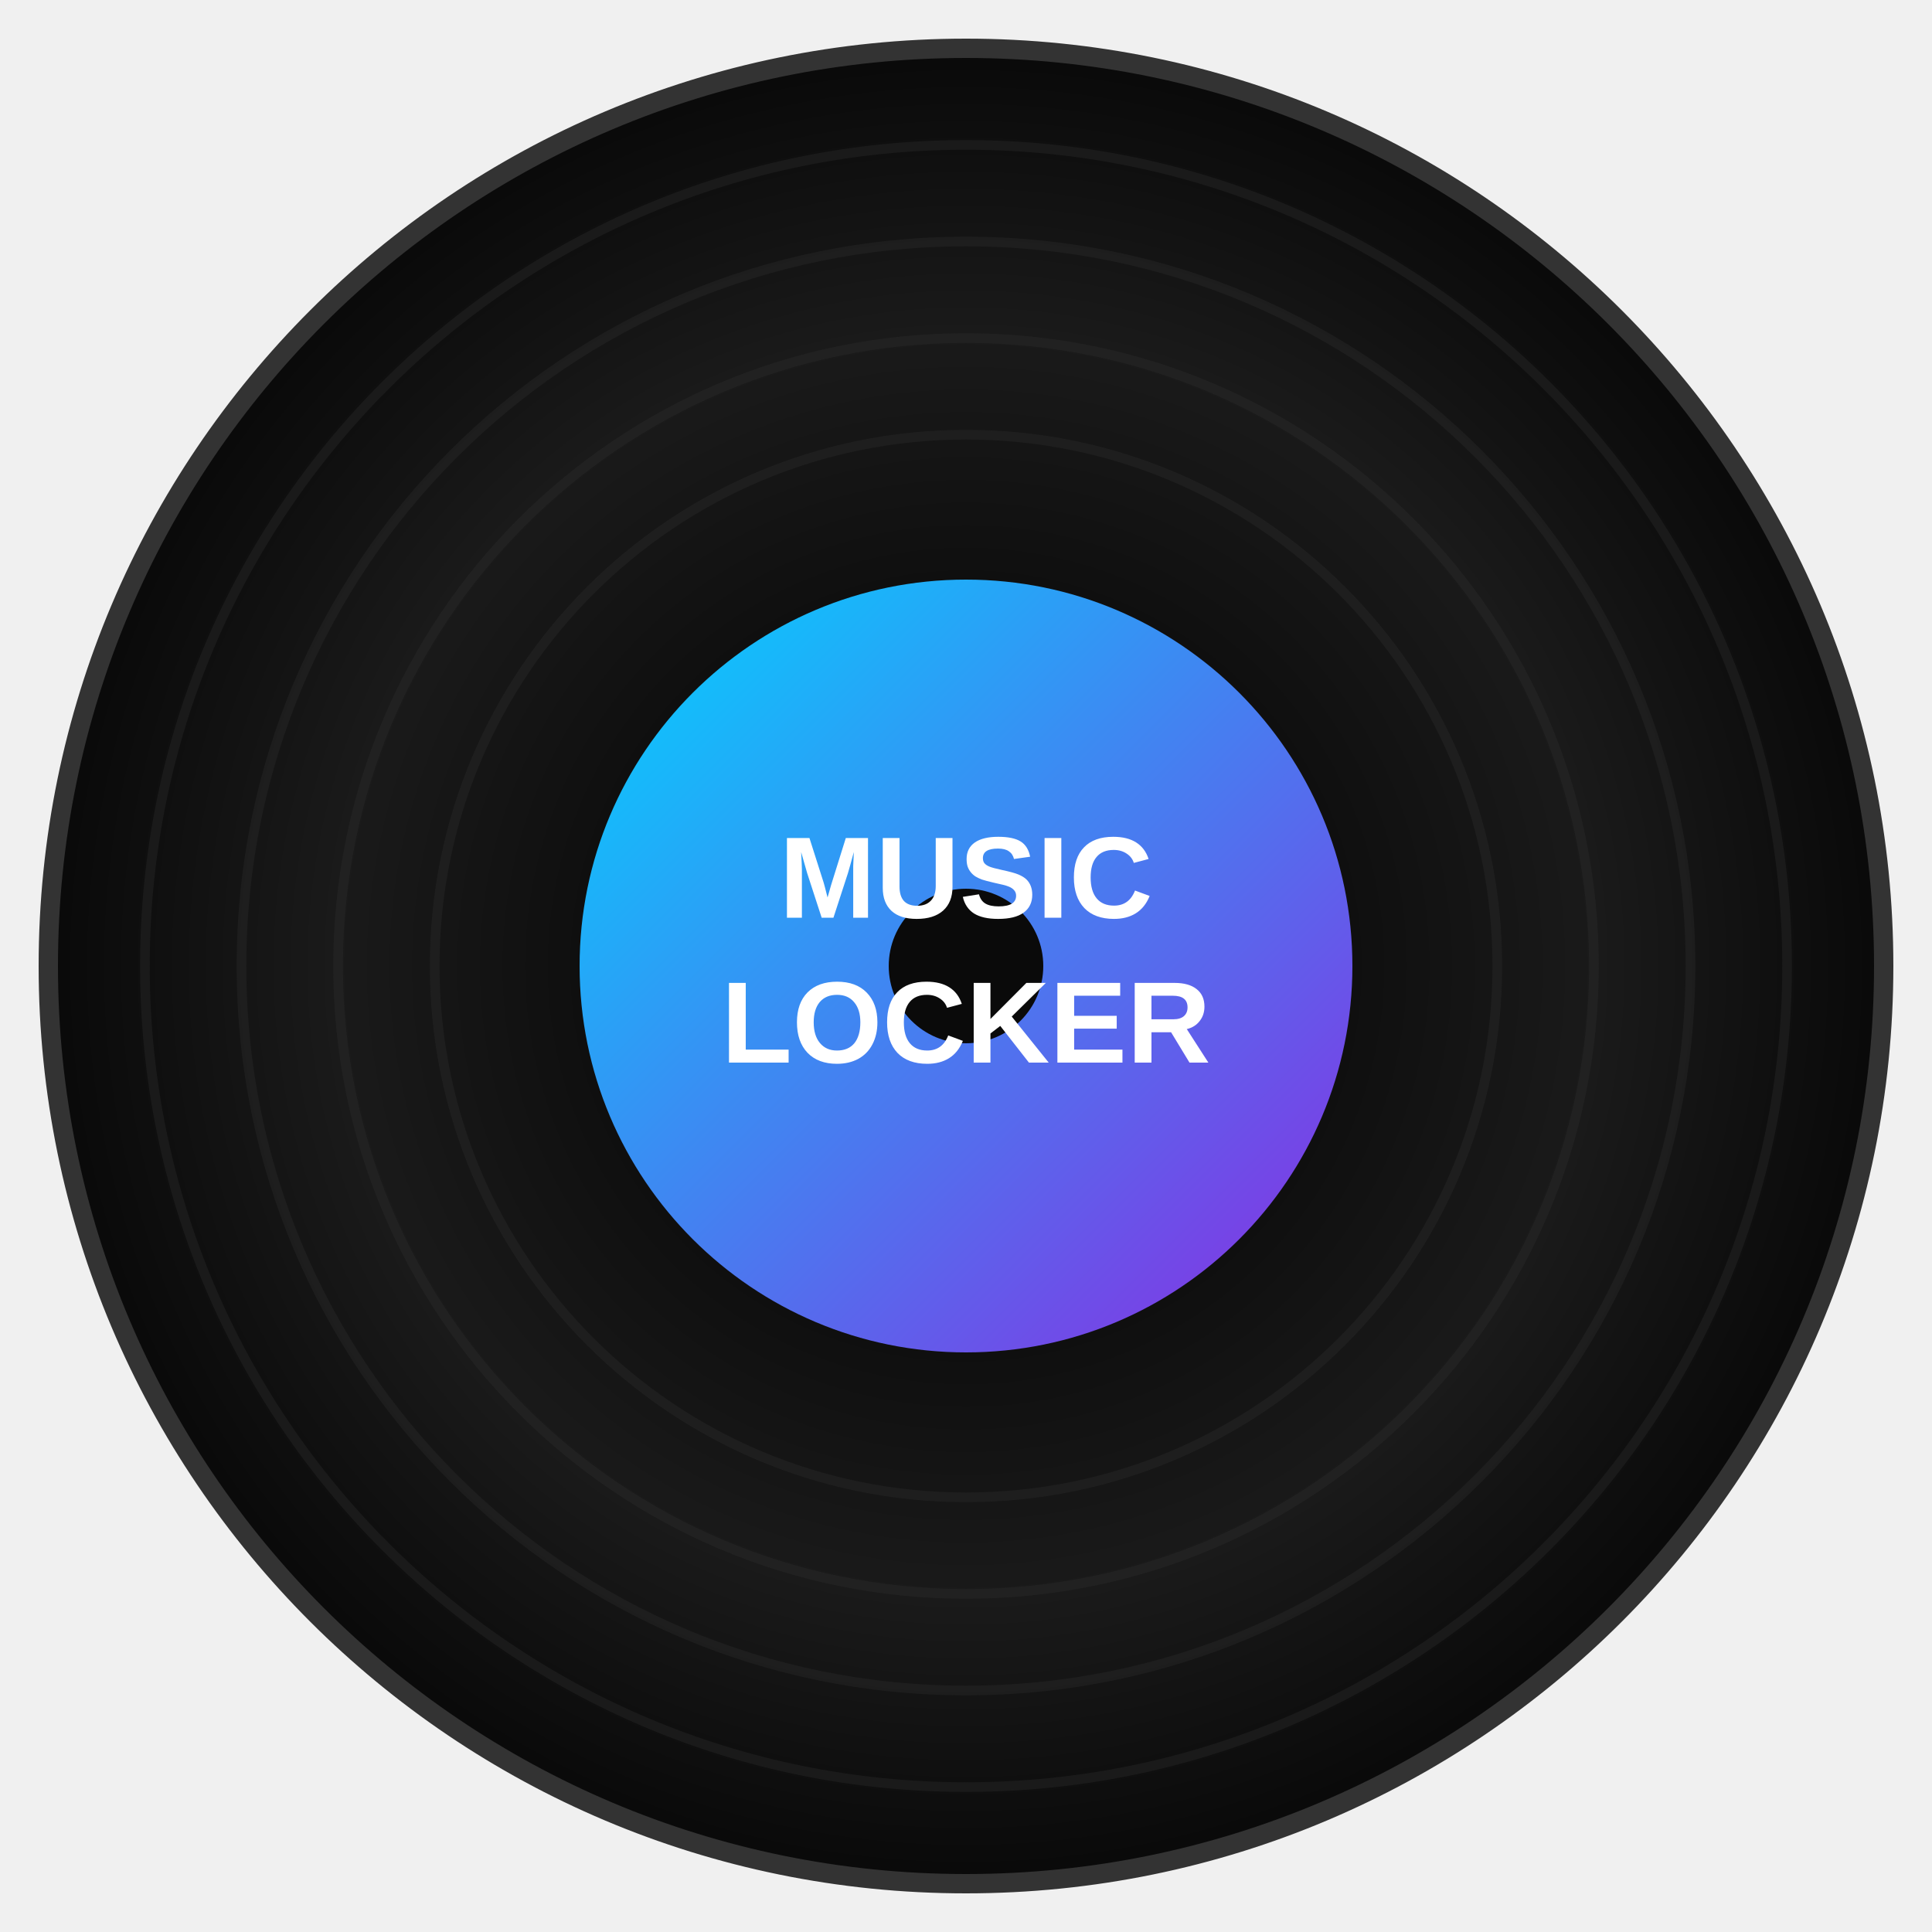
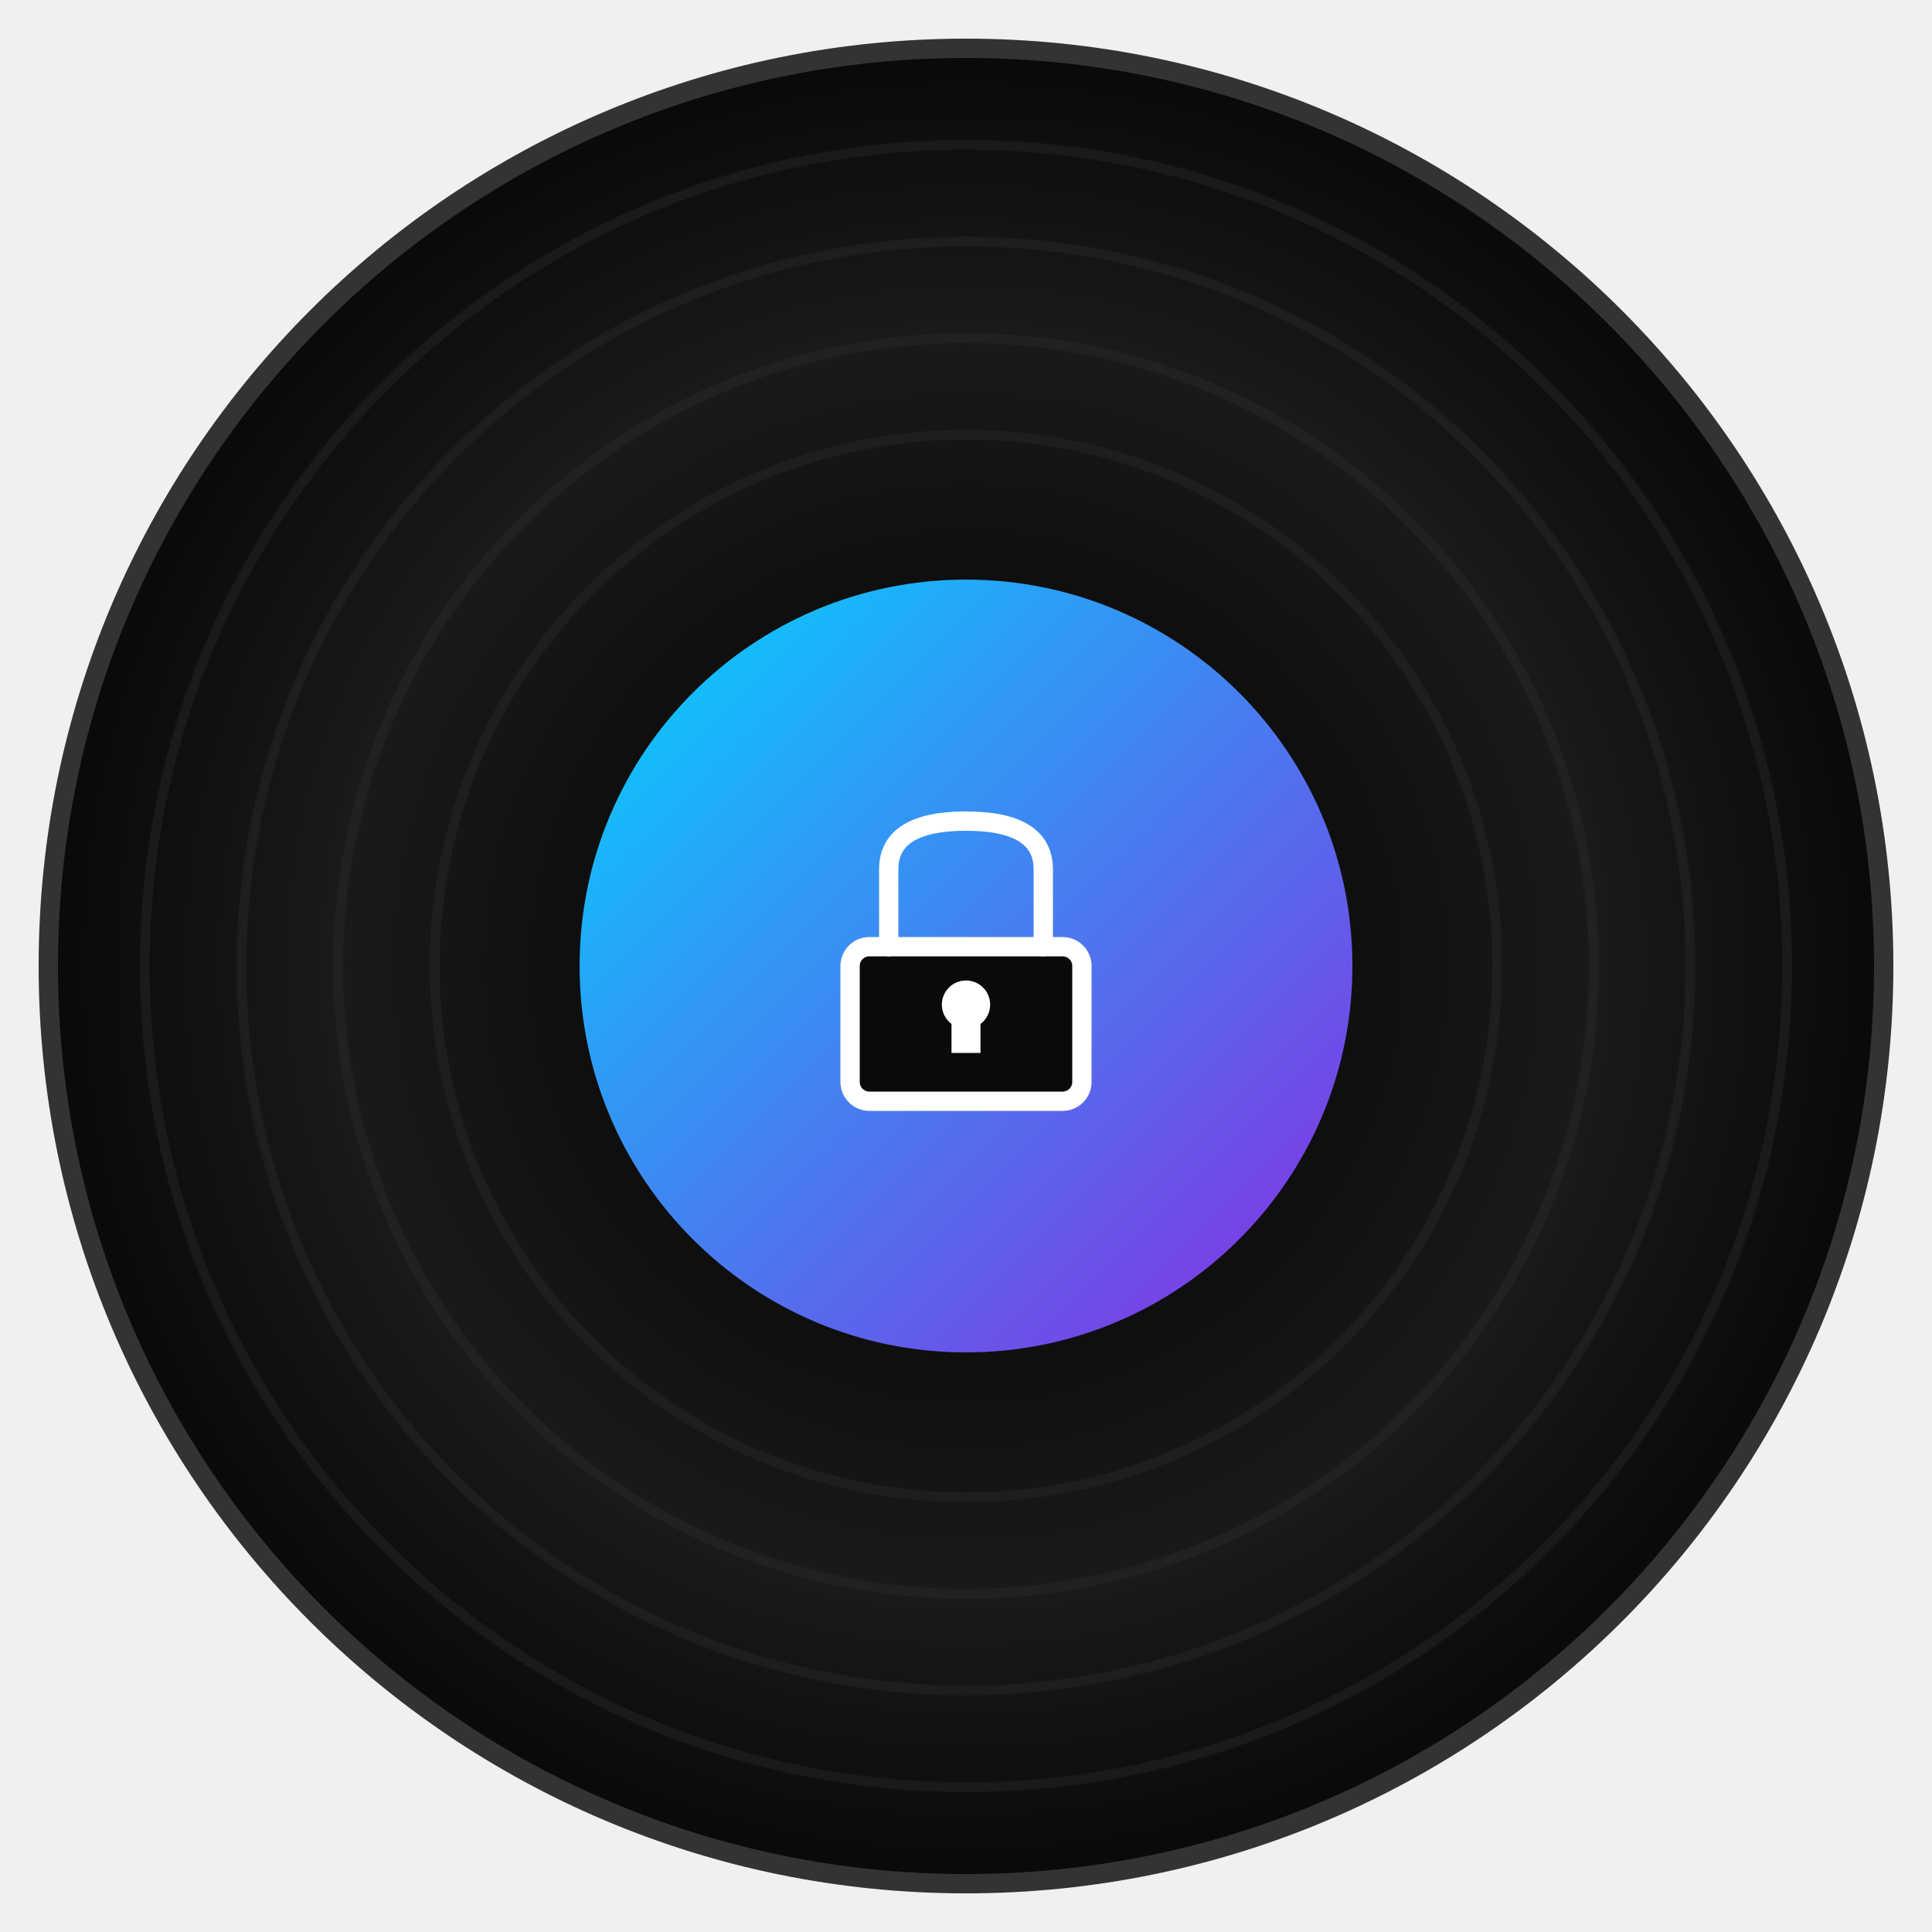
<svg xmlns="http://www.w3.org/2000/svg" width="200" height="200" viewBox="0 0 200 200" fill="none">
  <defs>
    <radialGradient id="vinylGradient" cx="50%" cy="50%" r="50%">
      <stop offset="0%" style="stop-color:#1a1a1a;stop-opacity:1" />
      <stop offset="30%" style="stop-color:#0a0a0a;stop-opacity:1" />
      <stop offset="70%" style="stop-color:#1a1a1a;stop-opacity:1" />
      <stop offset="100%" style="stop-color:#0a0a0a;stop-opacity:1" />
    </radialGradient>
    <linearGradient id="labelGradient" x1="0%" y1="0%" x2="100%" y2="100%">
      <stop offset="0%" style="stop-color:#00d4ff;stop-opacity:1" />
      <stop offset="100%" style="stop-color:#8a2be2;stop-opacity:1" />
    </linearGradient>
  </defs>
  <circle cx="100" cy="100" r="95" fill="url(#vinylGradient)" stroke="#333" stroke-width="2" />
  <circle cx="100" cy="100" r="85" fill="none" stroke="#333" stroke-width="1" opacity="0.3" />
  <circle cx="100" cy="100" r="75" fill="none" stroke="#333" stroke-width="1" opacity="0.3" />
  <circle cx="100" cy="100" r="65" fill="none" stroke="#333" stroke-width="1" opacity="0.3" />
  <circle cx="100" cy="100" r="55" fill="none" stroke="#333" stroke-width="1" opacity="0.3" />
  <circle cx="100" cy="100" r="40" fill="url(#labelGradient)" />
-   <circle cx="100" cy="100" r="8" fill="#0a0a0a" />
-   <text x="100" y="95" text-anchor="middle" fill="white" font-family="Arial, sans-serif" font-size="12" font-weight="bold">MUSIC</text>
-   <text x="100" y="110" text-anchor="middle" fill="white" font-family="Arial, sans-serif" font-size="12" font-weight="bold">LOCKER</text>
+   <rect x="88" y="98" width="24" height="16" rx="2" fill="#0a0a0a" stroke="white" stroke-width="2" />
+   <path d="M 92 98 L 92 90 Q 92 85 100 85 Q 108 85 108 90 L 108 98" fill="none" stroke="white" stroke-width="2" stroke-linecap="round" />
+   <circle cx="100" cy="104" r="2.5" fill="white" />
+   <rect x="98.5" y="104" width="3" height="5" fill="white" />
</svg>
